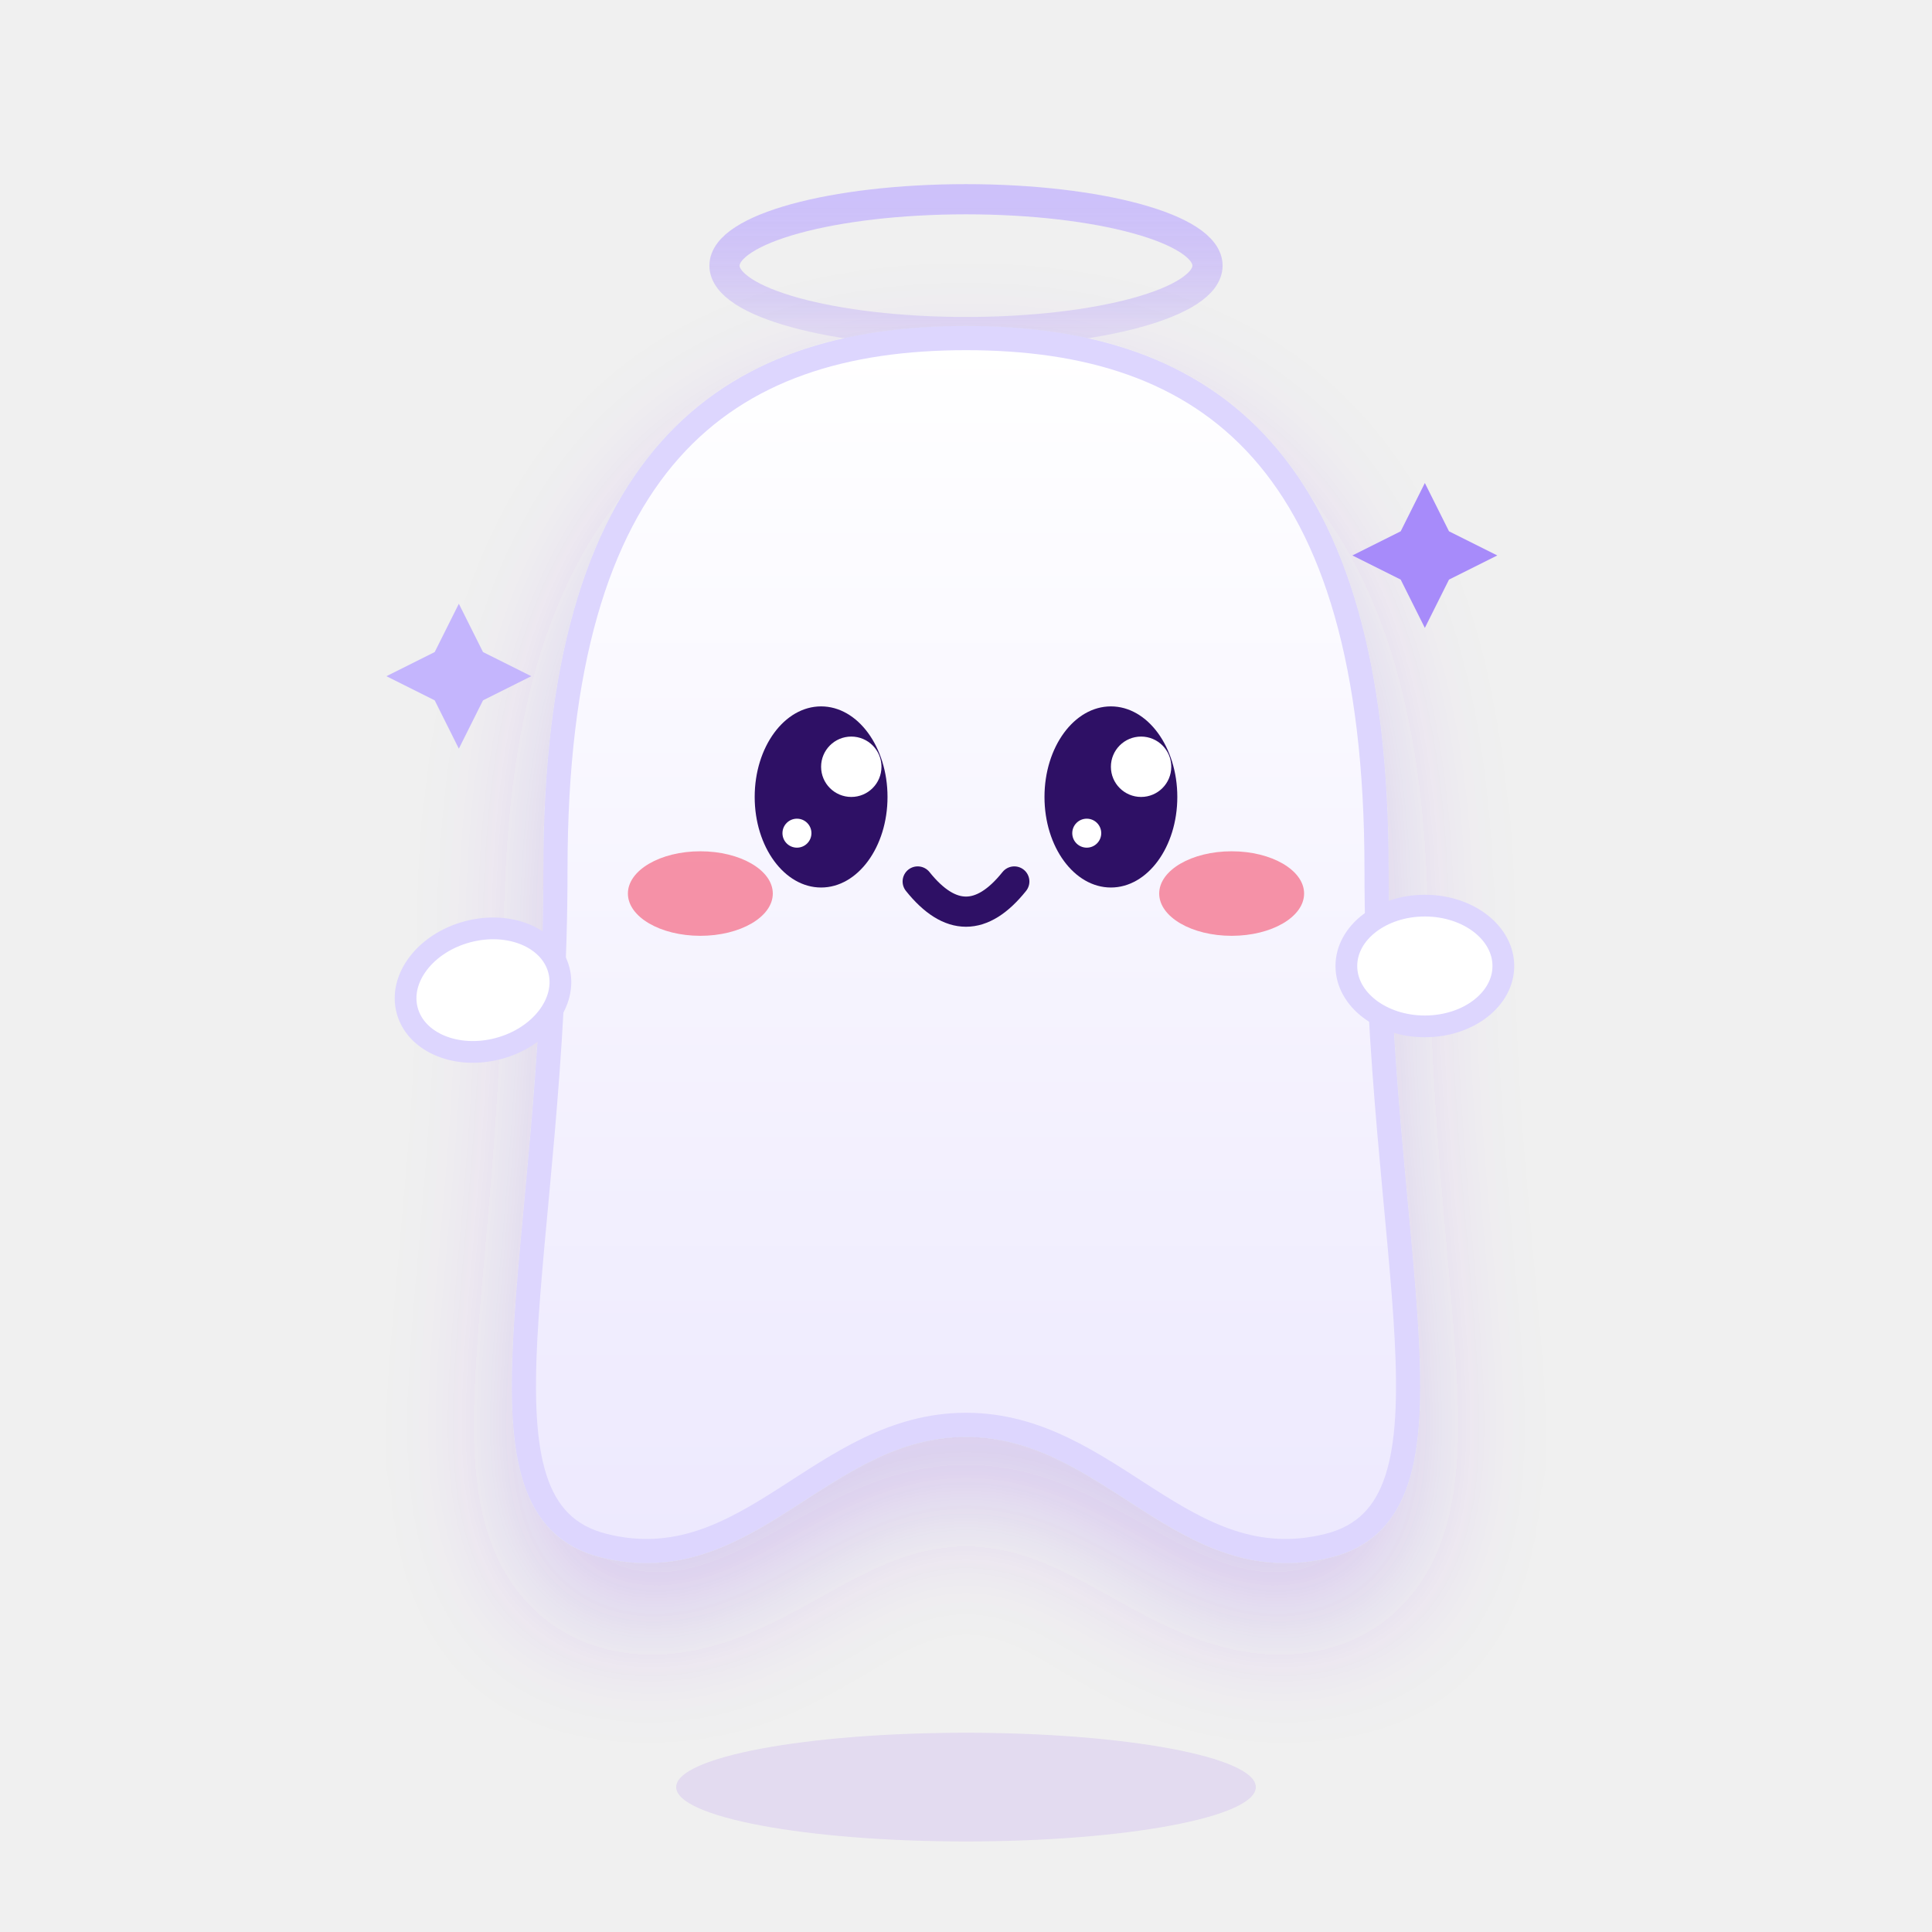
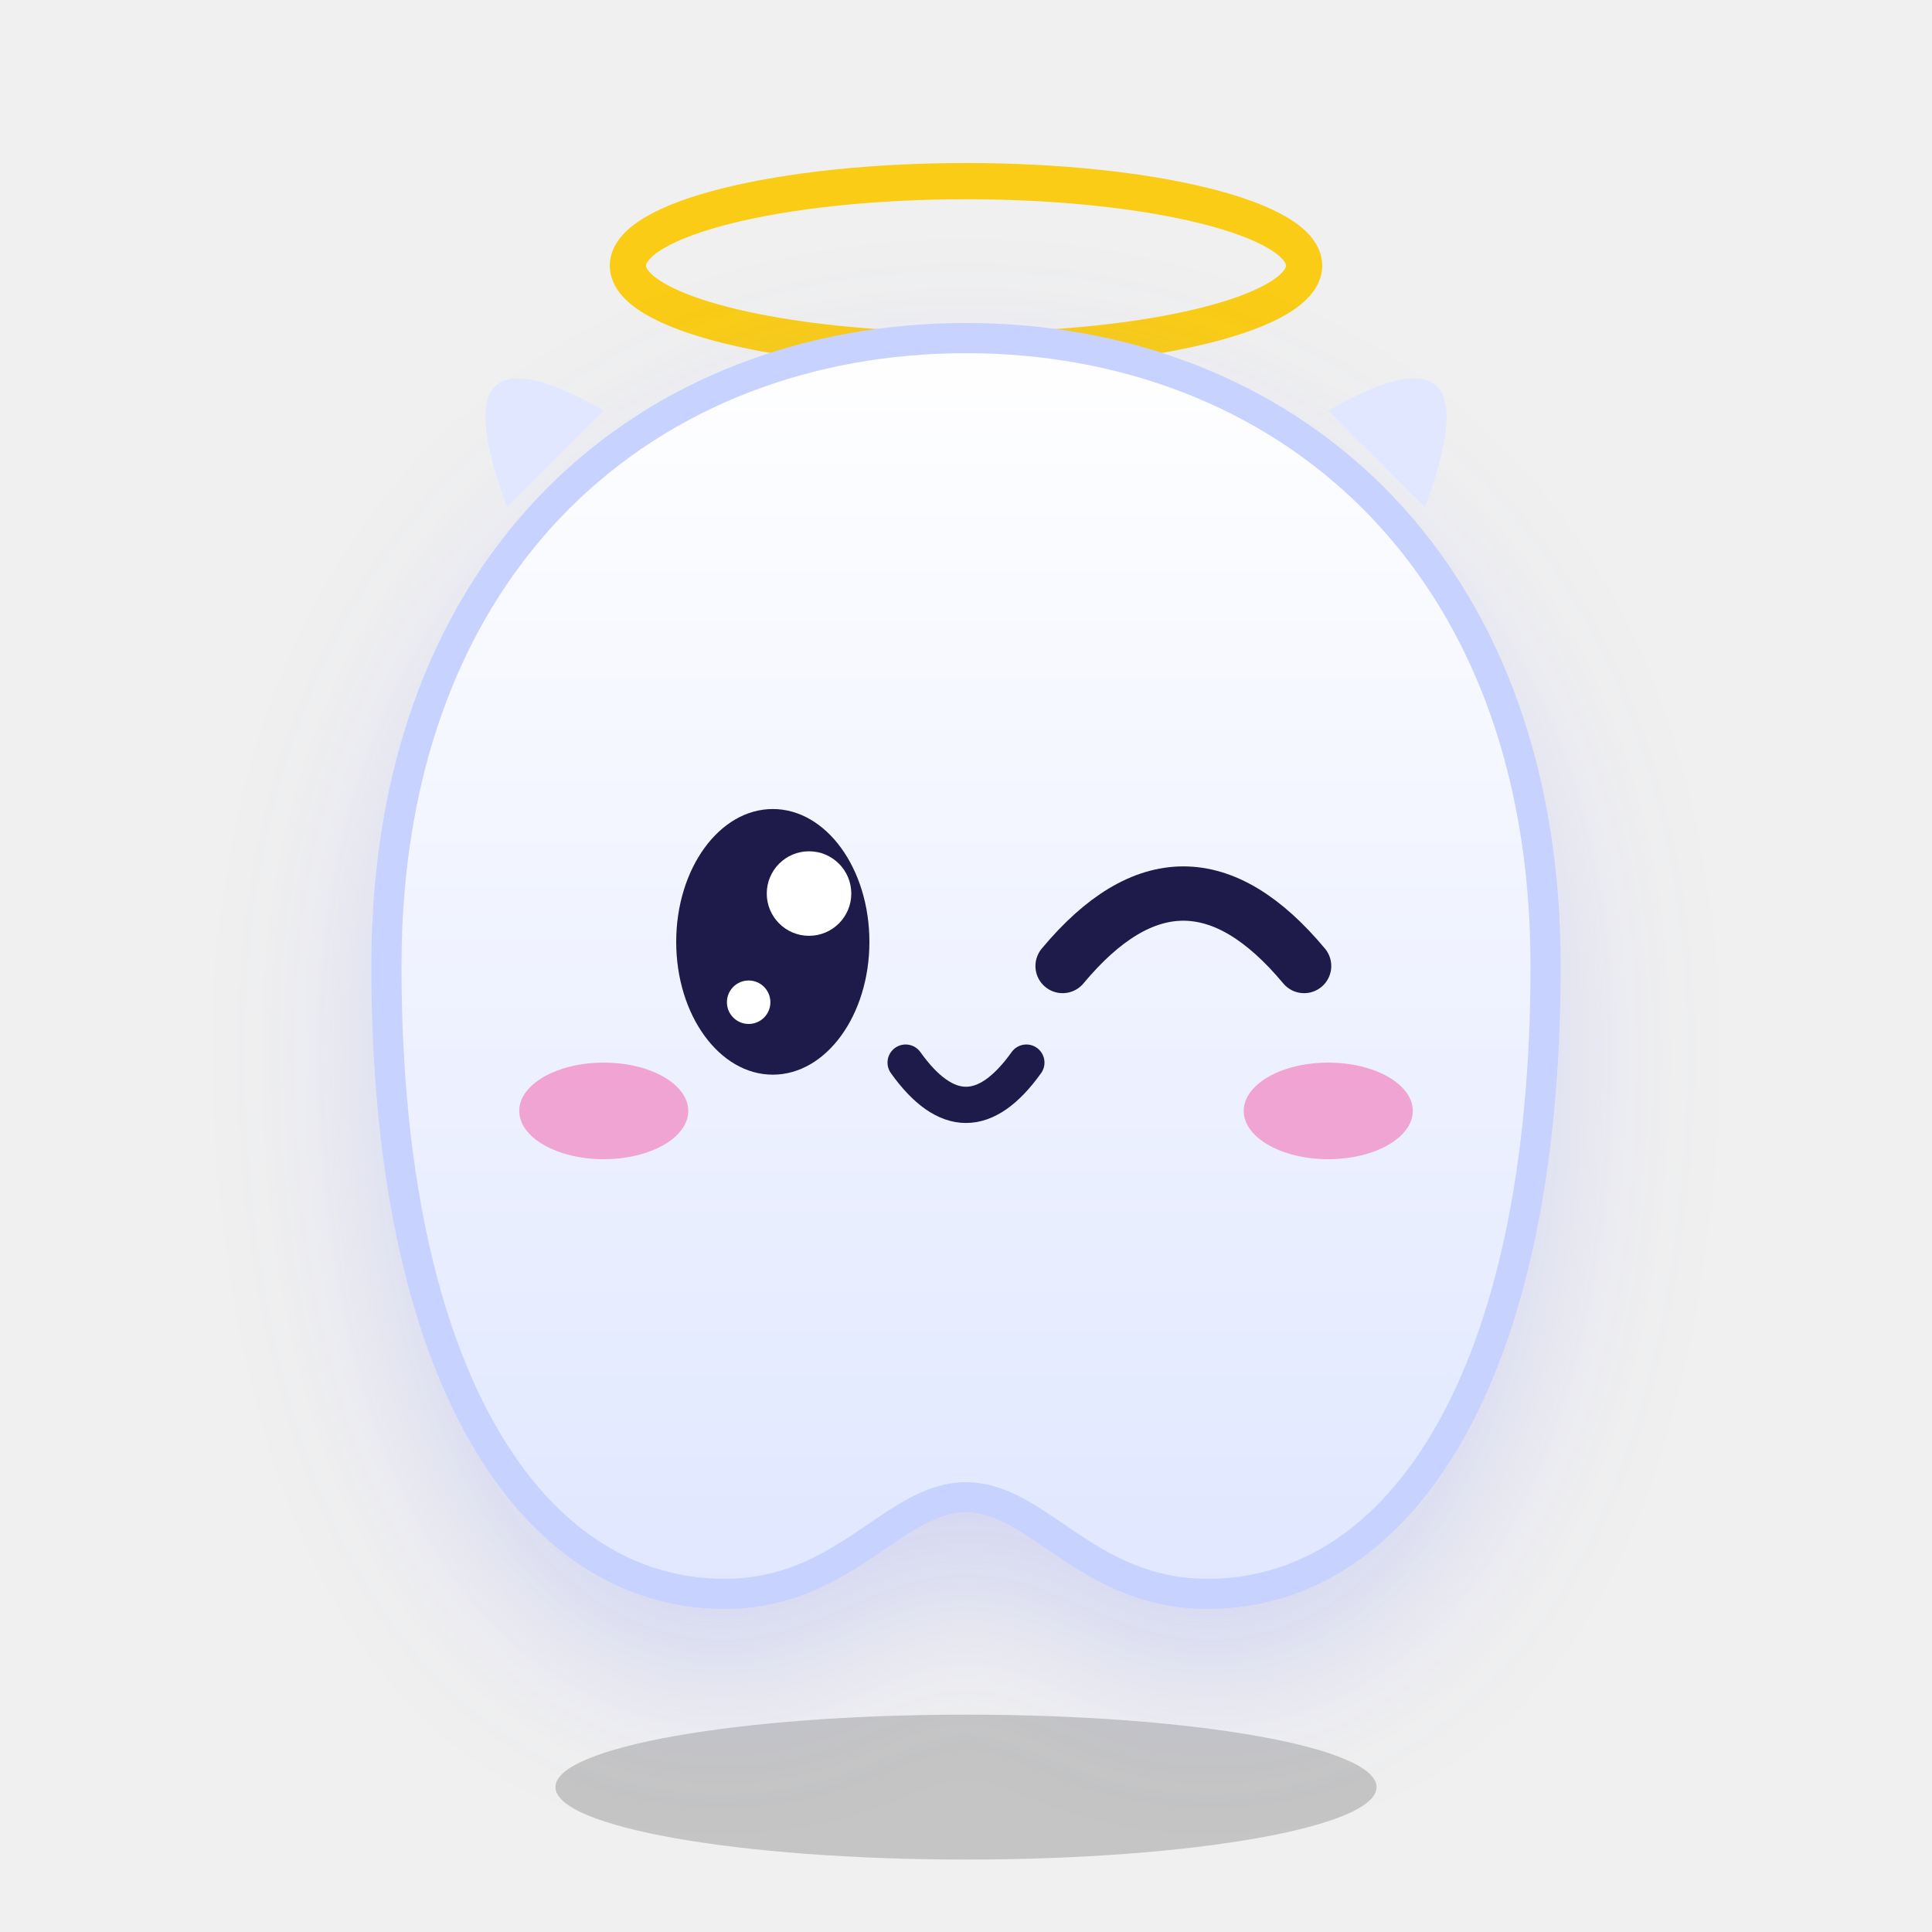
<svg xmlns="http://www.w3.org/2000/svg" viewBox="0 0 160 160" width="100%" height="100%">
  <defs>
-     <linearGradient id="g-body" x1="0%" y1="0%" x2="0%" y2="100%">
+     <linearGradient id="ghost-head-grad" x1="0%" y1="0%" x2="0%" y2="100%">
      <stop offset="0%" stop-color="#ffffff" />
-       <stop offset="100%" stop-color="#ede9fe" />
+       <stop offset="100%" stop-color="#e0e7ff" />
    </linearGradient>
-     <linearGradient id="g-glow" x1="0%" y1="0%" x2="0%" y2="100%">
-       <stop offset="0%" stop-color="#c4b5fd" stop-opacity="0.8" />
-       <stop offset="100%" stop-color="#a78bfa" stop-opacity="0.2" />
-     </linearGradient>
-     <filter id="soft-shadow-g" x="-20%" y="-20%" width="140%" height="140%">
-       <feDropShadow dx="0" dy="5" stdDeviation="5" flood-color="#7c3aed" flood-opacity="0.2" />
+     <filter id="ghost-glow" x="-20%" y="-20%" width="140%" height="140%">
+       <feDropShadow dx="0" dy="6" stdDeviation="6" flood-color="#818cf8" flood-opacity="0.25" />
    </filter>
  </defs>
  <style>
-     @keyframes ghostHover {
+     @keyframes ghostBob {
      0%, 100% { transform: translateY(0px) rotate(0deg); }
-       50% { transform: translateY(-9px) rotate(1.8deg); }
+       50% { transform: translateY(-8px) rotate(2deg); }
    }
-     @keyframes tailRipple {
-       0%, 100% { transform: skewX(0deg); }
-       50% { transform: skewX(8deg); }
+     @keyframes haloGlow {
+       0%, 100% { opacity: 0.9; transform: translateY(0) scale(1); }
+       50% { opacity: 0.5; transform: translateY(-3px) scale(1.08); }
    }
-     @keyframes eyeBlinkGhost {
-       0%, 92%, 100% { transform: scaleY(1); }
-       96% { transform: scaleY(0.08); }
+     @keyframes eyeBlink {
+       0%, 90%, 100% { transform: scaleY(1); }
+       95% { transform: scaleY(0.1); }
    }
-     @keyframes haloPulse {
-       0%, 100% { transform: scale(1) translateY(0); opacity: 0.7; }
-       50% { transform: scale(1.08) translateY(-2px); opacity: 1; }
-     }
-     @keyframes waveRightPaw {
-       0%, 100% { transform: rotate(0deg); }
-       50% { transform: rotate(26deg); }
-     }
-     @keyframes starTwinkle {
-       0% { transform: scale(0.6) rotate(0deg); opacity: 0; }
-       50% { transform: scale(1.15) rotate(90deg); opacity: 1; }
-       100% { transform: scale(0.6) rotate(180deg); opacity: 0; }
-     }
-     .ghost-float { animation: ghostHover 3.2s ease-in-out infinite; transform-origin: center bottom; }
-     .tail-flow { animation: tailRipple 2.2s ease-in-out infinite; transform-origin: 80px 125px; }
-     .eye-blink { animation: eyeBlinkGhost 4s infinite; transform-origin: 80px 68px; }
-     .halo-glow { animation: haloPulse 2.8s ease-in-out infinite; transform-origin: 80px 22px; }
-     .paw-wave { animation: waveRightPaw 1.8s ease-in-out infinite; transform-origin: 116px 82px; }
-     .star-1 { animation: starTwinkle 2.4s infinite; transform-origin: 118px 46px; }
-     .star-2 { animation: starTwinkle 2.4s infinite 1.2s; transform-origin: 38px 56px; }
+     .head-ghost { animation: ghostBob 3s ease-in-out infinite; transform-origin: 80px 145px; }
+     .ghost-halo { animation: haloGlow 2.5s infinite ease-in-out; transform-origin: 80px 22px; }
+     .blink-eye { animation: eyeBlink 3.8s infinite; transform-origin: 64px 78px; }
  </style>
-   <ellipse cx="80" cy="148" rx="24" ry="4.5" fill="#7c3aed" opacity="0.12" />
-   <g class="ghost-float">
-     <ellipse cx="80" cy="22" rx="20" ry="5.5" fill="none" stroke="url(#g-glow)" stroke-width="2.5" class="halo-glow" />
-     <path d="M 46 72 C 46 38 60 28 80 28 C 100 28 114 38 114 72 C 114 104 122 125 110 128 C 98 131 92 118 80 118 C 68 118 62 131 50 128 C 38 125 46 104 46 72 Z" fill="url(#g-body)" stroke="#ddd6fe" stroke-width="2" filter="url(#soft-shadow-g)" class="tail-flow" />
-     <g class="eye-blink">
-       <ellipse cx="68" cy="66" rx="5.5" ry="7.5" fill="#2e1065" />
-       <circle cx="70.5" cy="63.5" r="2.5" fill="#ffffff" />
-       <circle cx="66" cy="69" r="1.2" fill="#ffffff" />
-       <ellipse cx="92" cy="66" rx="5.5" ry="7.5" fill="#2e1065" />
-       <circle cx="94.5" cy="63.5" r="2.5" fill="#ffffff" />
-       <circle cx="90" cy="69" r="1.2" fill="#ffffff" />
+   <ellipse cx="80" cy="148" rx="34" ry="6" fill="#000000" opacity="0.18" />
+   <g class="head-ghost">
+     <ellipse cx="80" cy="22" rx="28" ry="7" fill="none" stroke="#facc15" stroke-width="3" class="ghost-halo" />
+     <path d="M 32 80 C 32 46 54 28 80 28 C 106 28 128 46 128 80 C 128 114 116 132 100 132 C 90 132 86 124 80 124 C 74 124 70 132 60 132 C 44 132 32 114 32 80 Z" fill="url(#ghost-head-grad)" stroke="#c7d2fe" stroke-width="2.5" filter="url(#ghost-glow)" />
+     <path d="M 42 42 Q 36 26 50 34 Z" fill="#e0e7ff" />
+     <path d="M 118 42 Q 124 26 110 34 Z" fill="#e0e7ff" />
+     <g class="blink-eye">
+       <ellipse cx="64" cy="78" rx="8" ry="11" fill="#1e1b4b" />
+       <circle cx="67" cy="74" r="3.5" fill="#ffffff" />
+       <circle cx="62" cy="83" r="1.8" fill="#ffffff" />
    </g>
-     <ellipse cx="58" cy="74" rx="6" ry="3.5" fill="#f43f5e" opacity="0.55" />
-     <ellipse cx="102" cy="74" rx="6" ry="3.5" fill="#f43f5e" opacity="0.55" />
-     <path d="M 76 73 Q 80 78 84 73" fill="none" stroke="#2e1065" stroke-width="2.5" stroke-linecap="round" />
-     <ellipse cx="40" cy="82" rx="6.5" ry="5" fill="#ffffff" stroke="#ddd6fe" stroke-width="1.8" transform="rotate(-15 40 82)" />
-     <g class="paw-wave">
-       <ellipse cx="118" cy="80" rx="6.5" ry="5" fill="#ffffff" stroke="#ddd6fe" stroke-width="1.8" />
-     </g>
-     <g class="star-1">
-       <polygon points="118,40 120,44 124,46 120,48 118,52 116,48 112,46 116,44" fill="#a78bfa" />
-     </g>
-     <g class="star-2">
-       <polygon points="38,50 40,54 44,56 40,58 38,62 36,58 32,56 36,54" fill="#c4b5fd" />
-     </g>
+     <path d="M 88 80 Q 98 68 108 80" fill="none" stroke="#1e1b4b" stroke-width="4.5" stroke-linecap="round" />
+     <ellipse cx="50" cy="92" rx="7" ry="4" fill="#f472b6" opacity="0.6" />
+     <ellipse cx="110" cy="92" rx="7" ry="4" fill="#f472b6" opacity="0.6" />
+     <path d="M 75 88 Q 80 95 85 88" fill="none" stroke="#1e1b4b" stroke-width="3" stroke-linecap="round" />
  </g>
</svg>
